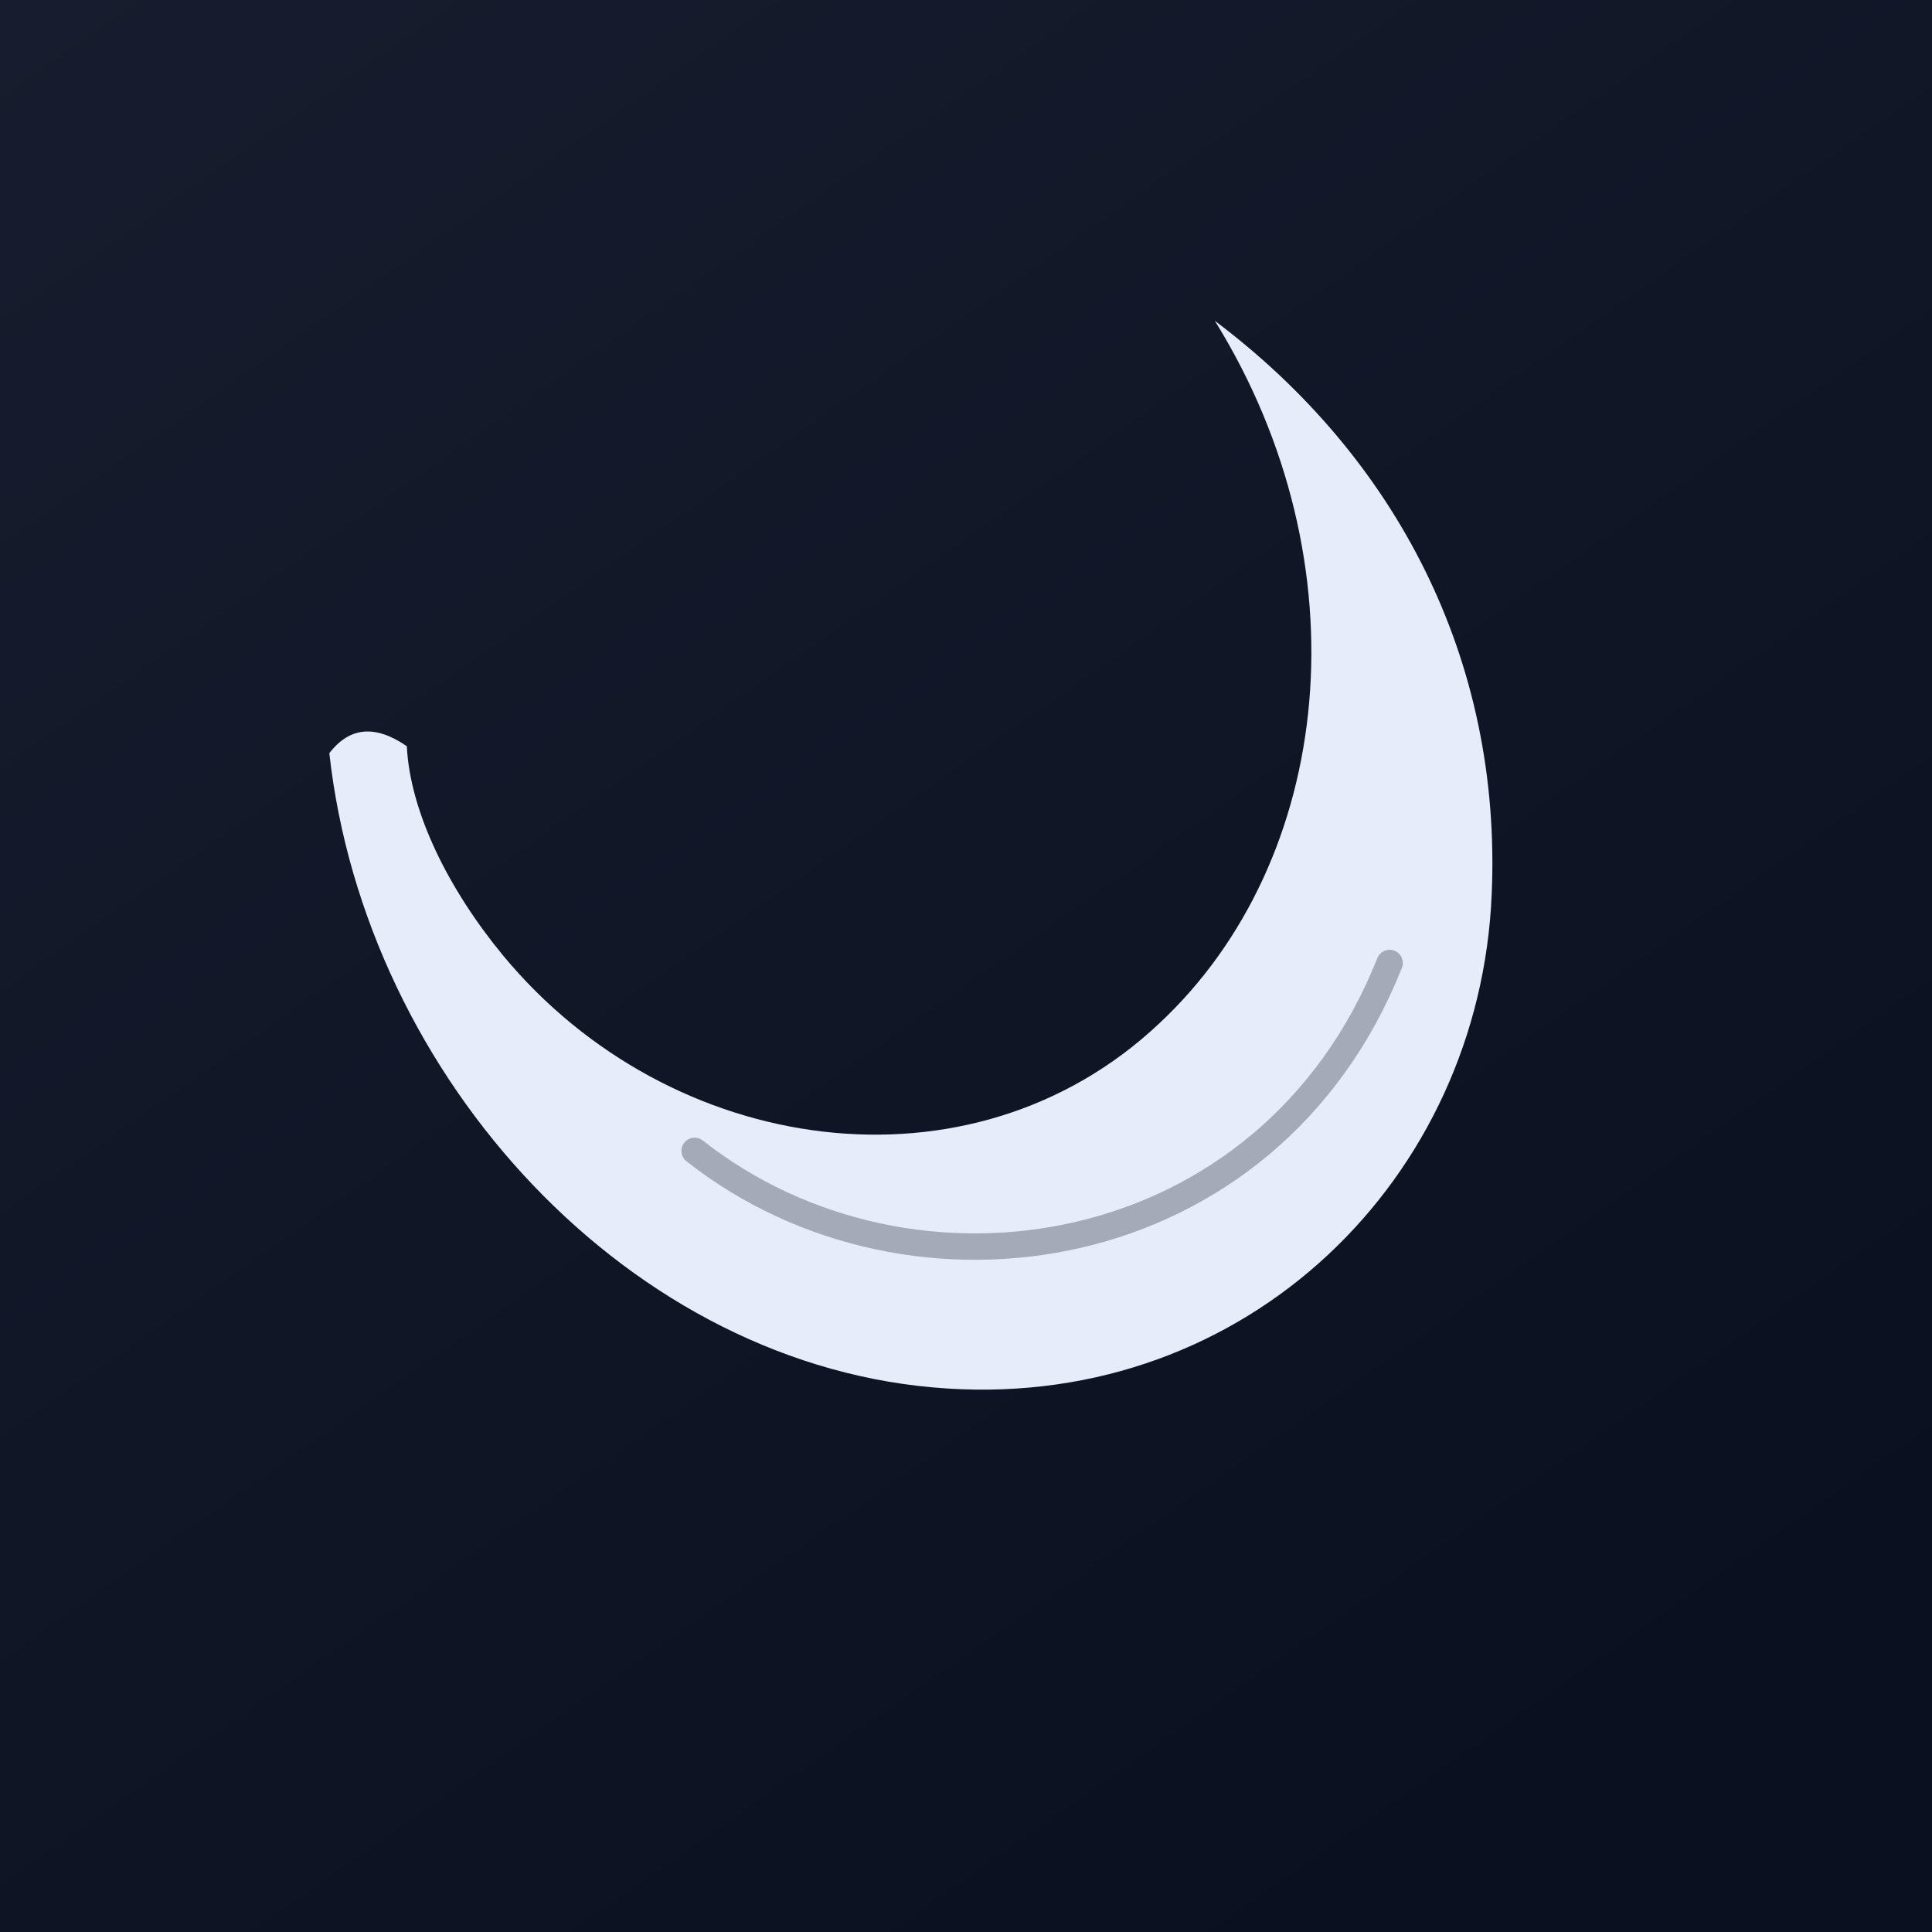
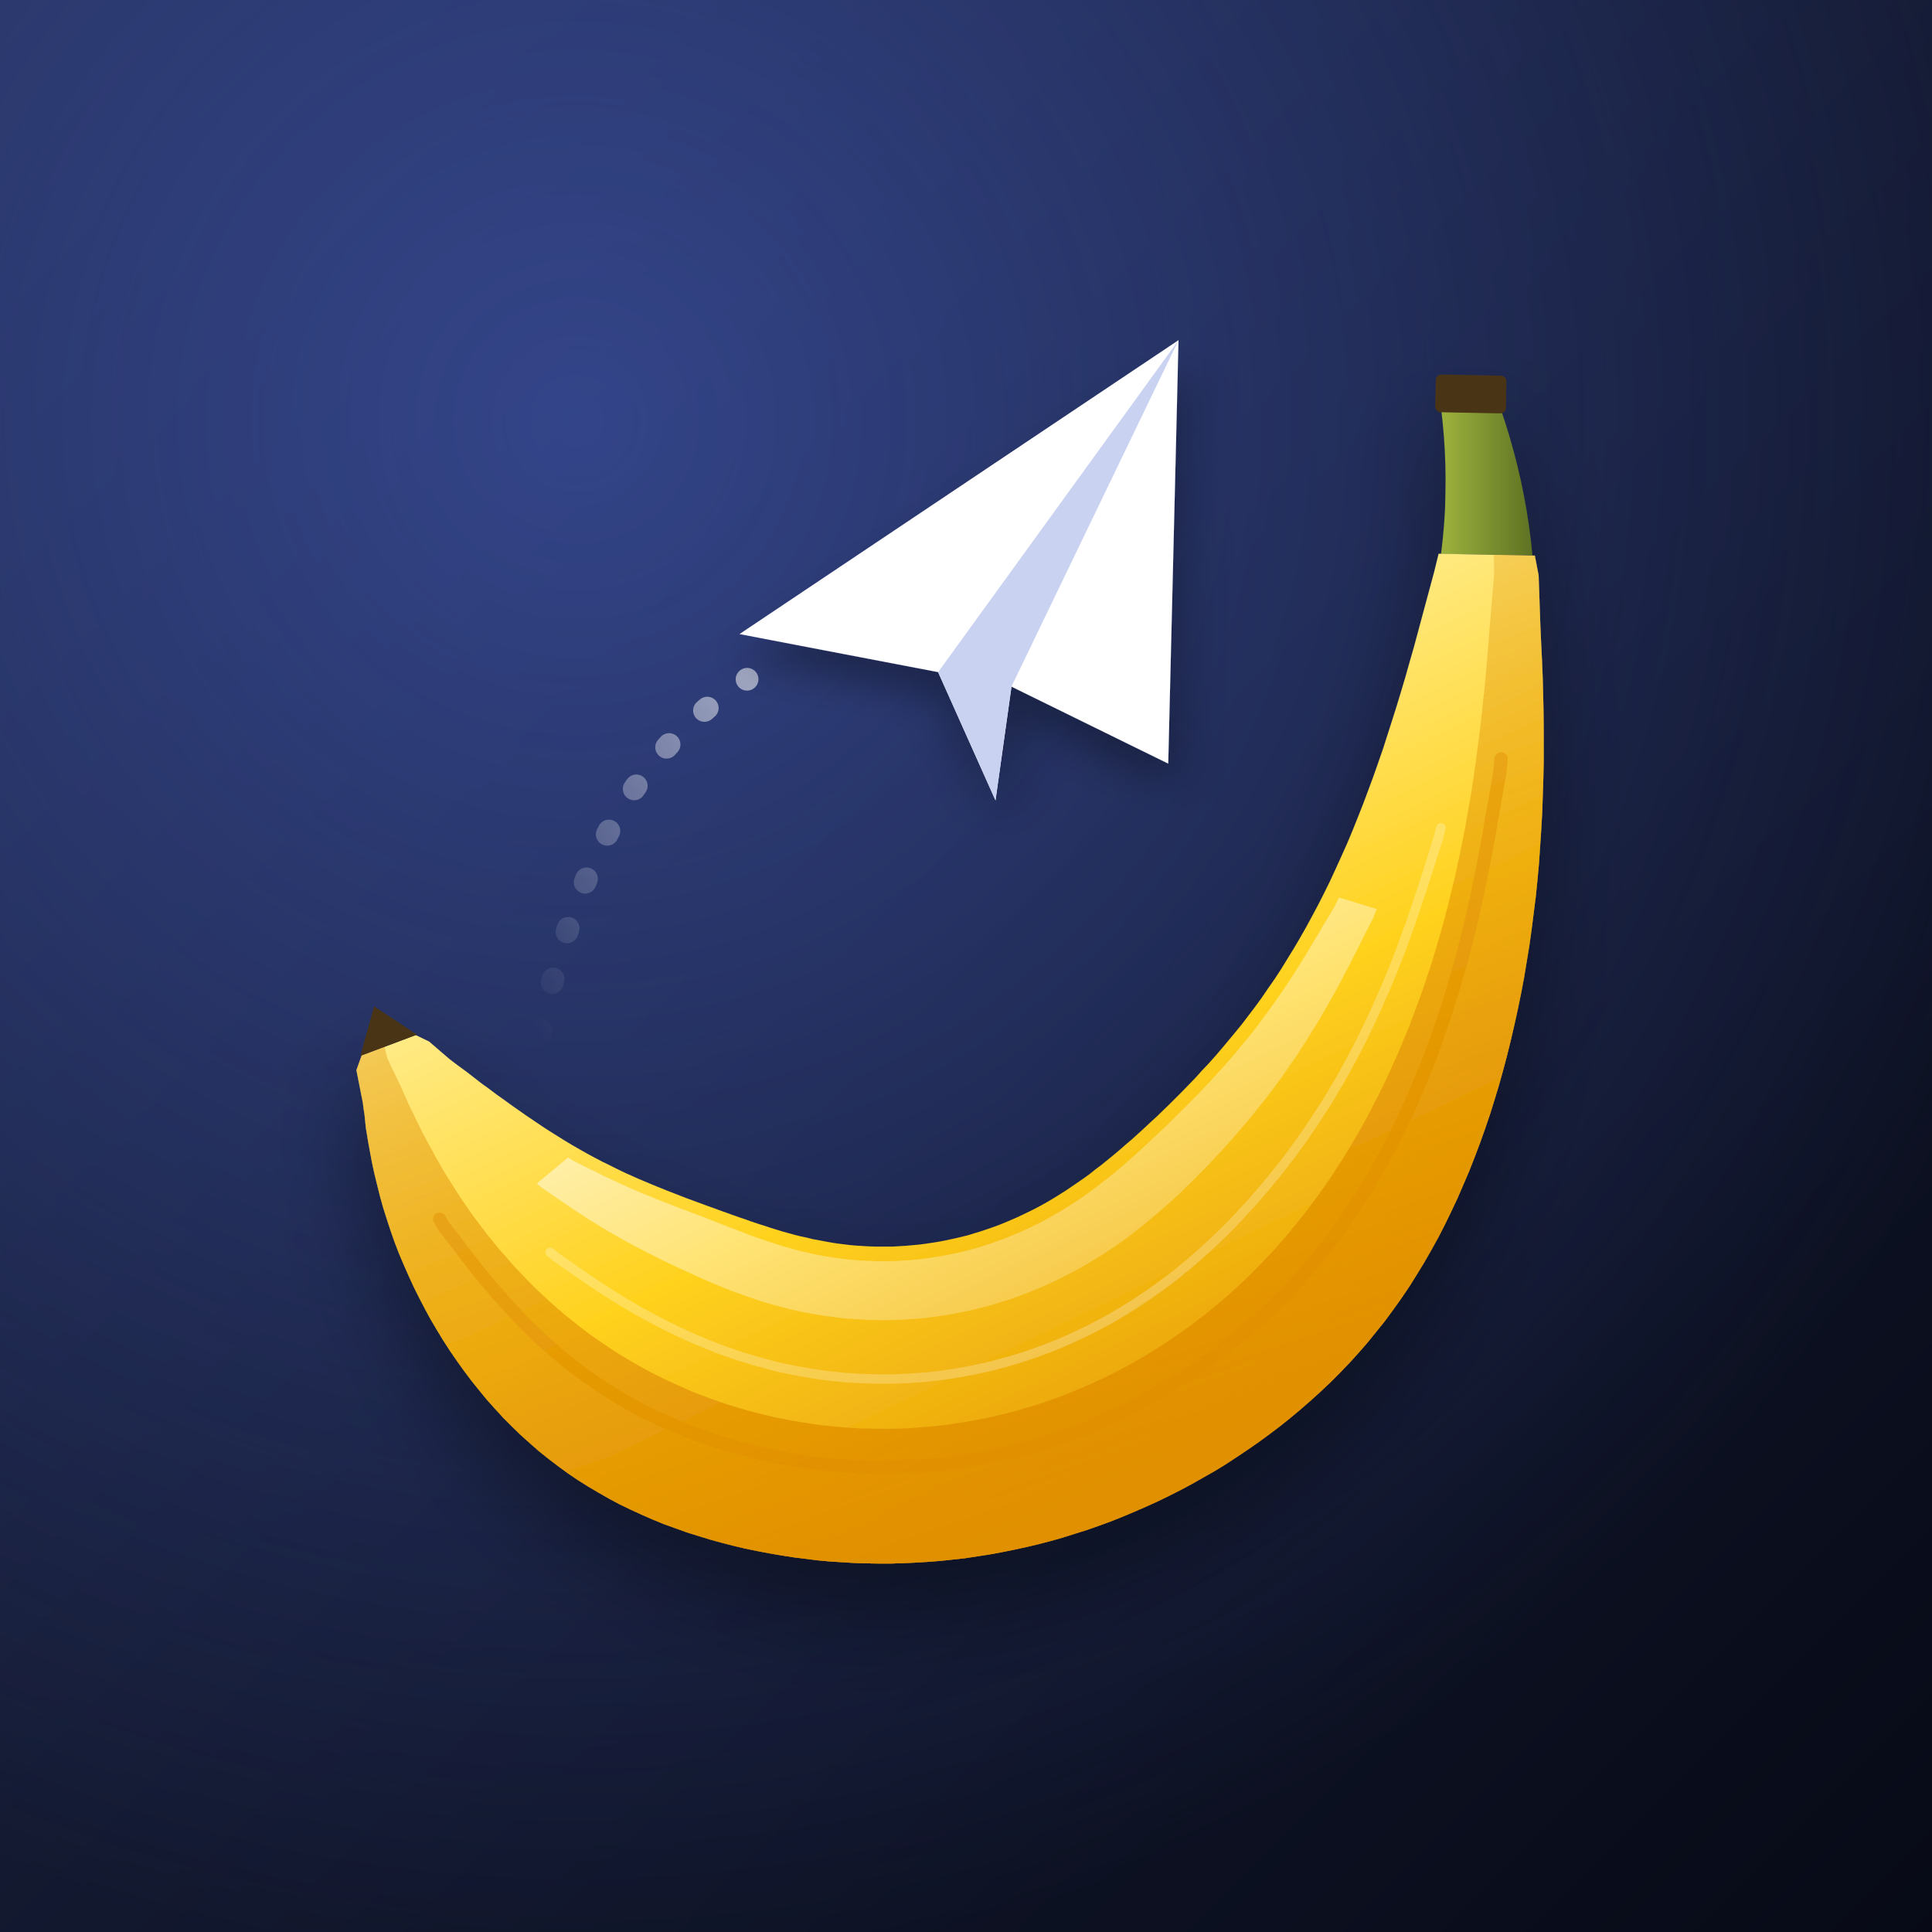
<svg xmlns="http://www.w3.org/2000/svg" width="1024" height="1024" viewBox="0 0 1024 1024">
  <defs>
-     <linearGradient id="bg" x2="0.7" y2="1">
-       <stop stop-color="#171D2E" />
-       <stop offset="1" stop-color="#0B1020" />
+     <linearGradient id="bg" x1="0" y1="0" x2="1" y2="1">
+       <stop offset="0" stop-color="#1E2748" />
+       <stop offset="1" stop-color="#070A16" />
    </linearGradient>
+     <radialGradient id="glow" cx="0.30" cy="0.22" r="0.8">
+       <stop offset="0" stop-color="#4A63C9" stop-opacity="0.55" />
+       <stop offset="1" stop-color="#4A63C9" stop-opacity="0" />
+     </radialGradient>
+     <linearGradient id="peel" x1="0.25" y1="0.2" x2="0.7" y2="1">
+       <stop offset="0" stop-color="#FFF5B0" />
+       <stop offset="0.5" stop-color="#FFD21F" />
+       <stop offset="1" stop-color="#E08E00" />
+     </linearGradient>
+     <linearGradient id="under" x1="0" y1="0" x2="0.4" y2="1">
+       <stop offset="0" stop-color="#E08E00" stop-opacity="0" />
+       <stop offset="1" stop-color="#E08E00" stop-opacity="0.85" />
+     </linearGradient>
+     <linearGradient id="hi" x1="0" y1="0" x2="1" y2="1">
+       <stop offset="0" stop-color="#FFFFFF" stop-opacity="0.9" />
+       <stop offset="1" stop-color="#FFFFFF" stop-opacity="0.15" />
+     </linearGradient>
+     <linearGradient id="stemg" x1="0" y1="0" x2="1" y2="0">
+       <stop offset="0" stop-color="#9DB23C" />
+       <stop offset="1" stop-color="#5E7224" />
+     </linearGradient>
+     <linearGradient id="trail" x1="0" y1="1" x2="1" y2="0">
+       <stop offset="0" stop-color="#FFFFFF" stop-opacity="0" />
+       <stop offset="1" stop-color="#FFFFFF" stop-opacity="0.55" />
+     </linearGradient>
+     <filter id="shadow" x="-25%" y="-25%" width="150%" height="160%">
+       <feGaussianBlur in="SourceAlpha" stdDeviation="24" />
+       <feOffset dy="30" />
+       <feComponentTransfer>
+         <feFuncA type="linear" slope="0.38" />
+       </feComponentTransfer>
+       <feMerge>
+         <feMergeNode />
+         <feMergeNode in="SourceGraphic" />
+       </feMerge>
+     </filter>
+     <filter id="pshadow" x="-40%" y="-40%" width="180%" height="190%">
+       <feGaussianBlur in="SourceAlpha" stdDeviation="12" />
+       <feOffset dy="14" />
+       <feComponentTransfer>
+         <feFuncA type="linear" slope="0.32" />
+       </feComponentTransfer>
+       <feMerge>
+         <feMergeNode />
+         <feMergeNode in="SourceGraphic" />
+       </feMerge>
+     </filter>
  </defs>
  <rect width="1024" height="1024" fill="url(#bg)" />
-   <g transform="rotate(-28 512 512)">
-     <path d="M 267 254 C 203 415 255 617 398 705 C 534 789 700 739 776 609 C 839 502 840 381 789 272 C 799 423 711 554 588 587 C 456 623 326 528 298 392 C 289 348 290 302 305 270 Q 291 243 267 254 Z" fill="#E7ECFA" />
-     <path d="M 339 531 C 398 665 579 728 711 616" fill="none" stroke="#171D2E" stroke-opacity="0.32" stroke-width="14" stroke-linecap="round" />
+   <rect width="1024" height="1024" fill="url(#glow)" />
+   <g transform="translate(18 -6)">
+     <g filter="url(#shadow)">
+       <path d="M 745.8 299.6 L 746.7 291.8 L 747.4 284.0 L 747.9 276.2 L 748.1 268.4 L 748.2 260.6 L 748.1 252.8 L 747.8 245.0 L 747.3 237.2 L 746.6 229.4 L 745.7 221.5 L 777.2 222.1 L 779.8 230.0 L 782.2 237.8 L 784.4 245.7 L 786.4 253.5 L 788.2 261.3 L 789.8 269.2 L 791.2 277.0 L 792.4 284.8 L 793.4 292.6 L 794.2 300.4 Z" fill="url(#stemg)" />
+       <path d="M 745.7 221.5 L 777.2 222.1 L 777.4 208.1 L 746.0 207.5 Z" fill="#4A3418" stroke="#4A3418" stroke-width="6" stroke-linejoin="round" />
+       <path d="M 202.3 554.6 L 209.4 558.0 L 220.2 567.3 L 222.3 568.9 L 224.4 570.5 L 229.2 574.0 L 233.7 577.5 L 237.3 580.3 L 241.2 583.1 L 245.3 586.2 L 249.4 589.1 L 253.4 592.0 L 257.4 594.8 L 261.4 597.6 L 265.4 600.3 L 269.4 603.0 L 273.4 605.6 L 277.4 608.1 L 281.4 610.6 L 285.4 613.0 L 289.4 615.3 L 293.3 617.5 L 297.2 619.6 L 301.2 621.7 L 305.1 623.6 L 308.9 625.5 L 312.8 627.4 L 316.6 629.1 L 320.4 630.8 L 324.2 632.4 L 328.0 634.0 L 331.7 635.5 L 335.4 637.0 L 339.0 638.4 L 342.6 639.8 L 346.2 641.2 L 349.8 642.5 L 353.3 643.8 L 356.8 645.1 L 360.2 646.3 L 363.7 647.6 L 367.1 648.8 L 370.4 650.0 L 373.8 651.2 L 377.1 652.3 L 380.4 653.5 L 383.7 654.6 L 386.9 655.6 L 390.2 656.7 L 393.4 657.7 L 396.7 658.7 L 399.9 659.6 L 403.2 660.5 L 406.4 661.3 L 409.7 662.0 L 412.9 662.8 L 416.2 663.4 L 419.4 664.0 L 422.7 664.6 L 425.9 665.1 L 429.2 665.5 L 432.5 665.9 L 435.8 666.2 L 439.1 666.4 L 442.3 666.6 L 445.6 666.7 L 448.9 666.7 L 452.2 666.7 L 455.5 666.7 L 458.8 666.5 L 462.1 666.3 L 465.4 666.0 L 468.7 665.7 L 472.0 665.3 L 475.3 664.8 L 478.6 664.3 L 481.9 663.7 L 485.2 663.0 L 488.5 662.3 L 491.8 661.5 L 495.1 660.7 L 498.3 659.7 L 501.6 658.7 L 504.9 657.6 L 508.1 656.5 L 511.4 655.3 L 514.6 654.0 L 517.9 652.6 L 521.1 651.2 L 524.3 649.7 L 527.6 648.1 L 530.8 646.5 L 534.0 644.8 L 537.2 643.0 L 540.4 641.1 L 543.6 639.1 L 546.8 637.1 L 549.9 635.0 L 553.1 632.8 L 556.3 630.6 L 559.5 628.3 L 562.6 625.8 L 565.8 623.4 L 569.0 620.8 L 572.2 618.2 L 575.4 615.5 L 578.6 612.7 L 581.9 609.9 L 585.1 607.0 L 588.4 604.0 L 591.7 600.9 L 595.1 597.8 L 598.4 594.6 L 601.8 591.3 L 605.2 587.9 L 608.6 584.5 L 612.1 580.9 L 615.6 577.3 L 619.0 573.5 L 622.6 569.7 L 626.1 565.8 L 629.6 561.7 L 633.1 557.5 L 636.6 553.3 L 640.2 548.9 L 643.7 544.3 L 647.2 539.7 L 650.7 534.9 L 654.1 529.9 L 657.6 524.9 L 661.0 519.7 L 664.3 514.3 L 667.7 508.8 L 671.0 503.2 L 674.3 497.4 L 677.5 491.5 L 680.7 485.5 L 683.9 479.2 L 687.0 472.9 L 690.0 466.4 L 693.0 459.8 L 696.0 453.1 L 698.9 446.2 L 701.7 439.2 L 704.5 432.1 L 707.2 424.9 L 709.9 417.6 L 712.5 410.2 L 715.1 402.7 L 717.5 395.2 L 719.9 387.7 L 722.3 380.1 L 724.7 372.2 L 726.9 364.8 L 728.9 357.7 L 731.4 349.0 L 733.8 340.1 L 734.9 336.0 L 736.0 331.9 L 742.1 309.3 L 744.5 299.5 L 795.5 300.5 L 797.5 310.9 L 798.4 336.7 L 798.6 341.4 L 798.8 345.9 L 799.3 356.1 L 799.7 366.1 L 799.9 374.2 L 800.1 382.8 L 800.2 391.9 L 800.2 400.9 L 800.2 409.8 L 800.0 418.7 L 799.7 427.7 L 799.4 436.7 L 798.9 445.6 L 798.3 454.5 L 797.7 463.4 L 796.9 472.3 L 796.0 481.1 L 794.9 489.8 L 793.8 498.5 L 792.6 507.1 L 791.2 515.6 L 789.8 524.1 L 788.2 532.5 L 786.5 540.8 L 784.7 549.0 L 782.8 557.2 L 780.8 565.3 L 778.7 573.2 L 776.5 581.1 L 774.1 589.0 L 771.7 596.7 L 769.1 604.3 L 766.4 611.9 L 763.6 619.3 L 760.7 626.7 L 757.6 633.9 L 754.5 641.1 L 751.2 648.1 L 747.8 655.1 L 744.3 661.9 L 740.6 668.6 L 736.8 675.2 L 732.9 681.6 L 728.9 688.0 L 724.7 694.2 L 720.4 700.2 L 716.0 706.2 L 711.4 711.9 L 706.8 717.6 L 702.0 723.1 L 697.1 728.5 L 692.1 733.7 L 687.0 738.8 L 681.8 743.7 L 676.5 748.5 L 671.1 753.2 L 665.7 757.7 L 660.2 762.1 L 654.5 766.4 L 648.9 770.5 L 643.1 774.5 L 637.3 778.4 L 631.5 782.2 L 625.6 785.8 L 619.6 789.2 L 613.6 792.6 L 607.6 795.8 L 601.5 798.9 L 595.3 801.9 L 589.1 804.7 L 582.9 807.4 L 576.7 810.0 L 570.4 812.5 L 564.1 814.8 L 557.8 817.0 L 551.4 819.0 L 545.1 821.0 L 538.7 822.8 L 532.2 824.5 L 525.8 826.0 L 519.3 827.4 L 512.9 828.7 L 506.4 829.9 L 499.9 830.9 L 493.4 831.9 L 486.9 832.6 L 480.4 833.3 L 473.9 833.8 L 467.4 834.2 L 460.8 834.5 L 454.3 834.7 L 447.8 834.7 L 441.3 834.6 L 434.8 834.4 L 428.4 834.0 L 421.9 833.6 L 415.4 833.0 L 409.0 832.2 L 402.6 831.4 L 396.2 830.4 L 389.8 829.3 L 383.5 828.1 L 377.1 826.8 L 370.8 825.3 L 364.6 823.7 L 358.4 822.0 L 352.2 820.1 L 346.1 818.2 L 340.0 816.0 L 333.9 813.8 L 328.0 811.4 L 322.1 808.8 L 316.2 806.1 L 310.4 803.3 L 304.8 800.3 L 299.2 797.1 L 293.6 793.8 L 288.2 790.4 L 282.9 786.8 L 277.7 783.0 L 272.6 779.1 L 267.6 775.1 L 262.7 770.8 L 257.9 766.5 L 253.3 762.0 L 248.7 757.4 L 244.3 752.6 L 240.0 747.8 L 235.9 742.8 L 231.8 737.7 L 227.9 732.5 L 224.1 727.2 L 220.4 721.8 L 216.9 716.4 L 213.5 710.8 L 210.2 705.2 L 207.1 699.5 L 204.1 693.7 L 201.2 687.9 L 198.5 682.0 L 195.9 676.1 L 193.4 670.2 L 191.1 664.2 L 189.0 658.2 L 187.0 652.1 L 185.1 646.1 L 183.4 640.0 L 181.9 634.0 L 180.4 627.9 L 179.1 621.8 L 178.0 615.9 L 177.0 610.4 L 175.9 603.7 L 175.2 596.7 L 174.7 593.6 L 174.3 590.4 L 170.9 573.2 L 173.7 565.4 Z" fill="url(#peel)" />
+       <path d="M 185.8 560.8 L 187.2 566.7 L 193.8 580.6 L 195.0 583.1 L 196.1 585.6 L 198.5 591.1 L 201.1 596.4 L 203.2 600.8 L 205.5 605.4 L 208.0 610.2 L 210.6 614.9 L 213.1 619.6 L 215.8 624.3 L 218.6 629.0 L 221.5 633.6 L 224.4 638.2 L 227.4 642.7 L 230.5 647.2 L 233.7 651.7 L 237.0 656.1 L 240.3 660.4 L 243.7 664.6 L 247.2 668.8 L 250.8 672.9 L 254.4 677.0 L 258.1 680.9 L 261.8 684.8 L 265.6 688.6 L 269.5 692.3 L 273.4 695.9 L 277.4 699.4 L 281.4 702.9 L 285.6 706.2 L 289.7 709.5 L 293.9 712.7 L 298.2 715.7 L 302.5 718.7 L 306.9 721.6 L 311.3 724.4 L 315.8 727.1 L 320.3 729.7 L 324.8 732.2 L 329.4 734.6 L 334.1 736.9 L 338.8 739.1 L 343.5 741.2 L 348.2 743.3 L 353.0 745.2 L 357.8 747.0 L 362.7 748.7 L 367.6 750.4 L 372.5 751.9 L 377.4 753.3 L 382.4 754.7 L 387.3 755.9 L 392.3 757.1 L 397.4 758.1 L 402.4 759.1 L 407.4 759.9 L 412.5 760.7 L 417.6 761.4 L 422.7 761.9 L 427.8 762.4 L 432.9 762.8 L 438.0 763.1 L 443.2 763.2 L 448.3 763.3 L 453.4 763.3 L 458.6 763.2 L 463.7 763.0 L 468.9 762.6 L 474.0 762.2 L 479.2 761.7 L 484.3 761.1 L 489.4 760.3 L 494.6 759.5 L 499.7 758.6 L 504.8 757.6 L 509.9 756.4 L 515.0 755.2 L 520.1 753.9 L 525.2 752.4 L 530.3 750.9 L 535.3 749.3 L 540.3 747.5 L 545.3 745.7 L 550.3 743.7 L 555.3 741.6 L 560.2 739.5 L 565.2 737.2 L 570.1 734.8 L 574.9 732.4 L 579.8 729.8 L 584.6 727.1 L 589.4 724.3 L 594.1 721.4 L 598.8 718.4 L 603.5 715.2 L 608.2 712.0 L 612.8 708.7 L 617.4 705.2 L 621.9 701.7 L 626.4 698.0 L 630.8 694.3 L 635.2 690.4 L 639.6 686.4 L 643.9 682.3 L 648.1 678.1 L 652.3 673.7 L 656.5 669.3 L 660.6 664.8 L 664.6 660.1 L 668.5 655.3 L 672.5 650.4 L 676.3 645.4 L 680.1 640.3 L 683.8 635.1 L 687.5 629.8 L 691.0 624.3 L 694.6 618.8 L 698.0 613.1 L 701.4 607.4 L 704.7 601.5 L 708.0 595.5 L 711.1 589.4 L 714.2 583.2 L 717.3 576.8 L 720.2 570.4 L 723.1 563.9 L 725.9 557.2 L 728.7 550.5 L 731.3 543.6 L 733.9 536.6 L 736.4 529.6 L 738.8 522.4 L 741.2 515.1 L 743.4 507.7 L 745.6 500.2 L 747.7 492.6 L 749.7 484.9 L 751.6 477.0 L 753.5 469.2 L 755.2 461.2 L 756.9 453.1 L 758.5 445.0 L 759.9 436.8 L 761.4 428.5 L 762.7 420.3 L 763.9 411.9 L 765.0 403.6 L 766.1 395.3 L 767.1 386.9 L 768.0 378.3 L 768.9 370.2 L 769.6 362.5 L 770.4 353.1 L 771.2 343.4 L 771.5 339.1 L 771.9 334.7 L 773.9 310.2 L 773.8 300.1 L 795.5 300.5 L 797.5 310.9 L 798.4 336.7 L 798.6 341.4 L 798.8 345.9 L 799.3 356.1 L 799.7 366.1 L 799.9 374.2 L 800.1 382.8 L 800.2 391.9 L 800.2 400.9 L 800.2 409.8 L 800.0 418.7 L 799.7 427.7 L 799.4 436.7 L 798.9 445.6 L 798.3 454.5 L 797.7 463.4 L 796.9 472.3 L 796.0 481.1 L 794.9 489.8 L 793.8 498.5 L 792.6 507.1 L 791.2 515.6 L 789.8 524.1 L 788.2 532.5 L 786.5 540.8 L 784.7 549.0 L 782.8 557.2 L 780.8 565.3 L 778.7 573.2 L 776.5 581.1 L 774.1 589.0 L 771.7 596.7 L 769.1 604.3 L 766.4 611.9 L 763.6 619.3 L 760.7 626.7 L 757.6 633.9 L 754.5 641.1 L 751.2 648.1 L 747.8 655.1 L 744.3 661.9 L 740.6 668.6 L 736.8 675.2 L 732.9 681.6 L 728.9 688.0 L 724.7 694.2 L 720.4 700.2 L 716.0 706.2 L 711.4 711.9 L 706.8 717.6 L 702.0 723.1 L 697.1 728.5 L 692.1 733.7 L 687.0 738.8 L 681.8 743.7 L 676.5 748.5 L 671.1 753.2 L 665.7 757.7 L 660.2 762.1 L 654.5 766.4 L 648.9 770.5 L 643.1 774.5 L 637.3 778.4 L 631.5 782.2 L 625.6 785.8 L 619.6 789.2 L 613.6 792.6 L 607.6 795.8 L 601.5 798.9 L 595.3 801.9 L 589.1 804.7 L 582.9 807.4 L 576.7 810.0 L 570.4 812.5 L 564.1 814.8 L 557.8 817.0 L 551.4 819.0 L 545.1 821.0 L 538.7 822.8 L 532.2 824.5 L 525.8 826.0 L 519.3 827.4 L 512.9 828.7 L 506.4 829.9 L 499.9 830.9 L 493.4 831.9 L 486.9 832.6 L 480.4 833.3 L 473.9 833.8 L 467.4 834.2 L 460.8 834.5 L 454.3 834.7 L 447.8 834.7 L 441.3 834.6 L 434.8 834.4 L 428.4 834.0 L 421.9 833.6 L 415.4 833.0 L 409.0 832.2 L 402.6 831.4 L 396.2 830.4 L 389.8 829.3 L 383.5 828.1 L 377.1 826.8 L 370.8 825.3 L 364.6 823.7 L 358.4 822.0 L 352.2 820.1 L 346.1 818.2 L 340.0 816.0 L 333.9 813.8 L 328.0 811.4 L 322.1 808.8 L 316.2 806.1 L 310.4 803.3 L 304.8 800.3 L 299.2 797.1 L 293.6 793.8 L 288.2 790.4 L 282.9 786.8 L 277.7 783.0 L 272.6 779.1 L 267.6 775.1 L 262.7 770.8 L 257.9 766.5 L 253.3 762.0 L 248.7 757.4 L 244.3 752.6 L 240.0 747.8 L 235.9 742.8 L 231.8 737.7 L 227.9 732.5 L 224.1 727.2 L 220.4 721.8 L 216.9 716.4 L 213.5 710.8 L 210.2 705.2 L 207.1 699.5 L 204.1 693.7 L 201.2 687.9 L 198.5 682.0 L 195.9 676.1 L 193.4 670.2 L 191.1 664.2 L 189.0 658.2 L 187.0 652.1 L 185.1 646.1 L 183.4 640.0 L 181.9 634.0 L 180.4 627.9 L 179.1 621.8 L 178.0 615.9 L 177.0 610.4 L 175.9 603.7 L 175.2 596.7 L 174.7 593.6 L 174.3 590.4 L 170.9 573.2 L 173.7 565.4 Z" fill="url(#under)" />
+       <path d="M 215.0 652.2 L 217.5 656.4 L 225.3 666.4 L 226.6 668.2 L 228.0 670.0 L 231.0 673.9 L 234.0 677.8 L 236.5 680.9 L 239.2 684.2 L 242.1 687.6 L 245.0 691.0 L 248.0 694.4 L 251.0 697.7 L 254.1 701.1 L 257.2 704.4 L 260.4 707.7 L 263.7 710.9 L 267.0 714.1 L 270.4 717.3 L 273.9 720.3 L 277.4 723.4 L 281.0 726.4 L 284.6 729.3 L 288.3 732.1 L 292.0 734.9 L 295.8 737.5 L 299.6 740.2 L 303.4 742.7 L 307.4 745.1 L 311.3 747.5 L 315.3 749.8 L 319.4 752.0 L 323.4 754.2 L 327.5 756.2 L 331.7 758.2 L 335.9 760.1 L 340.1 761.9 L 344.3 763.6 L 348.6 765.3 L 352.9 766.9 L 357.2 768.4 L 361.6 769.9 L 365.9 771.2 L 370.3 772.5 L 374.7 773.8 L 379.2 774.9 L 383.6 776.0 L 388.1 777.0 L 392.5 778.0 L 397.0 778.8 L 401.5 779.6 L 406.0 780.4 L 410.5 781.0 L 415.1 781.6 L 419.6 782.1 L 424.2 782.6 L 428.7 783.0 L 433.3 783.3 L 437.9 783.5 L 442.4 783.6 L 447.0 783.7 L 451.6 783.7 L 456.2 783.7 L 460.8 783.5 L 465.4 783.3 L 470.0 783.0 L 474.5 782.7 L 479.1 782.2 L 483.7 781.7 L 488.3 781.1 L 492.9 780.5 L 497.5 779.8 L 502.0 779.0 L 506.6 778.1 L 511.2 777.1 L 515.7 776.1 L 520.3 775.0 L 524.8 773.8 L 529.3 772.5 L 533.8 771.2 L 538.3 769.8 L 542.8 768.3 L 547.3 766.7 L 551.8 765.1 L 556.2 763.4 L 560.6 761.6 L 565.1 759.7 L 569.4 757.8 L 573.8 755.8 L 578.2 753.7 L 582.5 751.5 L 586.8 749.2 L 591.1 746.9 L 595.4 744.5 L 599.6 742.0 L 603.9 739.5 L 608.1 736.8 L 612.2 734.1 L 616.4 731.3 L 620.5 728.4 L 624.6 725.5 L 628.6 722.5 L 632.6 719.3 L 636.6 716.2 L 640.6 712.9 L 644.5 709.5 L 648.4 706.1 L 652.2 702.6 L 656.0 699.0 L 659.7 695.3 L 663.4 691.6 L 667.1 687.7 L 670.7 683.8 L 674.2 679.8 L 677.7 675.7 L 681.2 671.5 L 684.5 667.3 L 687.9 662.9 L 691.1 658.5 L 694.4 654.0 L 697.5 649.4 L 700.6 644.7 L 703.7 640.0 L 706.6 635.2 L 709.6 630.2 L 712.4 625.3 L 715.2 620.2 L 718.0 615.1 L 720.7 609.9 L 723.3 604.6 L 725.9 599.2 L 728.4 593.8 L 730.9 588.3 L 733.3 582.7 L 735.6 577.1 L 737.9 571.4 L 740.2 565.6 L 742.3 559.8 L 744.4 553.9 L 746.5 547.9 L 748.5 541.9 L 750.4 535.8 L 752.3 529.7 L 754.1 523.5 L 755.9 517.3 L 757.6 511.0 L 759.2 504.8 L 760.8 498.5 L 762.3 492.1 L 763.7 485.8 L 765.1 479.6 L 766.4 473.2 L 767.7 466.8 L 768.9 460.7 L 770.0 454.9 L 771.3 447.8 L 772.5 440.6 L 773.1 437.3 L 773.7 434.0 L 776.9 415.7 L 777.6 408.2" fill="none" stroke="#E08E00" stroke-opacity="0.45" stroke-width="7" stroke-linecap="round" />
+       <path d="M 273.6 669.8 L 276.5 672.1 L 284.3 677.6 L 285.7 678.6 L 287.1 679.6 L 290.2 681.7 L 293.3 683.8 L 295.8 685.5 L 298.5 687.3 L 301.3 689.2 L 304.2 691.0 L 307.0 692.8 L 309.9 694.6 L 312.8 696.4 L 315.8 698.1 L 318.8 699.9 L 321.8 701.6 L 324.9 703.3 L 327.9 704.9 L 331.0 706.5 L 334.1 708.1 L 337.2 709.7 L 340.4 711.2 L 343.5 712.7 L 346.7 714.2 L 349.9 715.6 L 353.1 716.9 L 356.3 718.3 L 359.5 719.5 L 362.7 720.8 L 365.9 722.0 L 369.2 723.1 L 372.5 724.3 L 375.7 725.3 L 379.0 726.3 L 382.3 727.3 L 385.6 728.2 L 388.9 729.1 L 392.2 730.0 L 395.6 730.8 L 398.9 731.5 L 402.3 732.2 L 405.6 732.8 L 409.0 733.4 L 412.4 734.0 L 415.7 734.5 L 419.1 735.0 L 422.5 735.4 L 425.9 735.7 L 429.3 736.1 L 432.7 736.3 L 436.1 736.5 L 439.5 736.7 L 443.0 736.8 L 446.4 736.9 L 449.8 736.9 L 453.2 736.9 L 456.7 736.9 L 460.1 736.7 L 463.5 736.6 L 466.9 736.3 L 470.4 736.1 L 473.8 735.8 L 477.2 735.4 L 480.6 735.0 L 484.1 734.5 L 487.5 734.0 L 490.9 733.4 L 494.3 732.8 L 497.7 732.2 L 501.1 731.4 L 504.6 730.7 L 508.0 729.9 L 511.3 729.0 L 514.7 728.1 L 518.1 727.1 L 521.5 726.1 L 524.9 725.0 L 528.2 723.9 L 531.6 722.7 L 534.9 721.5 L 538.3 720.2 L 541.6 718.9 L 544.9 717.5 L 548.2 716.1 L 551.5 714.6 L 554.8 713.0 L 558.1 711.5 L 561.4 709.8 L 564.6 708.1 L 567.9 706.4 L 571.1 704.6 L 574.3 702.7 L 577.5 700.8 L 580.7 698.8 L 583.9 696.8 L 587.0 694.7 L 590.2 692.6 L 593.3 690.4 L 596.4 688.2 L 599.5 685.9 L 602.6 683.6 L 605.7 681.2 L 608.7 678.7 L 611.8 676.2 L 614.8 673.6 L 617.8 671.0 L 620.8 668.3 L 623.7 665.6 L 626.7 662.8 L 629.6 660.0 L 632.5 657.1 L 635.4 654.2 L 638.3 651.2 L 641.1 648.1 L 644.0 645.0 L 646.8 641.9 L 649.6 638.6 L 652.4 635.4 L 655.2 632.0 L 657.9 628.7 L 660.7 625.2 L 663.4 621.7 L 666.1 618.2 L 668.7 614.6 L 671.4 610.9 L 674.0 607.2 L 676.6 603.4 L 679.2 599.5 L 681.7 595.6 L 684.3 591.7 L 686.8 587.6 L 689.2 583.5 L 691.7 579.4 L 694.1 575.1 L 696.4 570.9 L 698.8 566.5 L 701.1 562.1 L 703.4 557.7 L 705.6 553.1 L 707.8 548.6 L 710.0 543.9 L 712.1 539.3 L 714.2 534.5 L 716.3 529.8 L 718.3 524.9 L 720.3 520.1 L 722.2 515.3 L 724.1 510.4 L 725.9 505.5 L 727.7 500.6 L 729.5 495.7 L 731.2 490.7 L 732.8 485.9 L 734.3 481.4 L 736.2 475.9 L 738.0 470.2 L 738.8 467.7 L 739.6 465.1 L 744.2 450.7 L 745.7 444.8" fill="none" stroke="#FFFFFF" stroke-opacity="0.25" stroke-width="5" stroke-linecap="round" />
+       <path d="M 283.1 619.5 L 286.0 621.3 L 293.6 625.1 L 295.0 625.8 L 296.3 626.4 L 299.3 627.9 L 302.2 629.4 L 304.7 630.5 L 307.2 631.7 L 309.9 633.0 L 312.6 634.2 L 315.3 635.4 L 318.0 636.6 L 320.7 637.8 L 323.4 638.9 L 326.2 640.0 L 328.9 641.1 L 331.6 642.2 L 334.4 643.3 L 337.1 644.3 L 339.8 645.4 L 342.5 646.4 L 345.1 647.4 L 347.8 648.4 L 350.4 649.4 L 353.1 650.4 L 355.7 651.4 L 358.2 652.4 L 360.8 653.4 L 363.3 654.4 L 365.9 655.4 L 368.4 656.4 L 370.9 657.3 L 373.4 658.3 L 375.9 659.2 L 378.3 660.2 L 380.8 661.1 L 383.3 662.0 L 385.7 662.8 L 388.2 663.7 L 390.6 664.5 L 393.1 665.3 L 395.6 666.1 L 398.0 666.8 L 400.5 667.5 L 403.0 668.2 L 405.5 668.9 L 407.9 669.5 L 410.4 670.0 L 412.9 670.6 L 415.4 671.1 L 417.9 671.6 L 420.4 672.0 L 422.9 672.4 L 425.5 672.8 L 428.0 673.1 L 430.5 673.4 L 433.0 673.7 L 435.6 673.9 L 438.1 674.1 L 440.6 674.2 L 443.2 674.3 L 445.7 674.4 L 448.2 674.5 L 450.8 674.5 L 453.3 674.4 L 455.9 674.4 L 458.4 674.3 L 460.9 674.1 L 463.5 674.0 L 466.0 673.7 L 468.6 673.5 L 471.1 673.2 L 473.7 672.9 L 476.2 672.5 L 478.7 672.1 L 481.3 671.7 L 483.8 671.2 L 486.3 670.7 L 488.9 670.2 L 491.4 669.6 L 493.9 669.0 L 496.5 668.3 L 499.0 667.6 L 501.5 666.9 L 504.0 666.1 L 506.5 665.3 L 509.0 664.4 L 511.6 663.5 L 514.1 662.6 L 516.6 661.6 L 519.0 660.6 L 521.5 659.6 L 524.0 658.5 L 526.5 657.3 L 529.0 656.1 L 531.5 654.9 L 533.9 653.7 L 536.4 652.4 L 538.9 651.0 L 541.3 649.6 L 543.7 648.2 L 546.2 646.7 L 548.6 645.2 L 551.0 643.6 L 553.5 642.0 L 555.9 640.4 L 558.3 638.7 L 560.7 636.9 L 563.1 635.1 L 565.5 633.3 L 567.9 631.4 L 570.3 629.5 L 572.7 627.6 L 575.1 625.6 L 577.5 623.5 L 579.9 621.4 L 582.3 619.3 L 584.7 617.1 L 587.1 614.9 L 589.5 612.7 L 592.0 610.4 L 594.4 608.1 L 596.9 605.8 L 599.4 603.4 L 601.9 601.0 L 604.4 598.5 L 606.9 596.0 L 609.5 593.5 L 612.1 590.9 L 614.7 588.2 L 617.3 585.6 L 619.9 582.8 L 622.5 580.1 L 625.2 577.2 L 627.8 574.3 L 630.5 571.4 L 633.1 568.4 L 635.8 565.3 L 638.4 562.2 L 641.0 559.0 L 643.7 555.8 L 646.3 552.5 L 648.9 549.1 L 651.4 545.7 L 654.0 542.2 L 656.5 538.7 L 659.0 535.2 L 661.5 531.6 L 663.9 528.0 L 666.3 524.4 L 668.7 520.7 L 671.1 516.9 L 673.3 513.3 L 675.4 509.9 L 677.9 505.7 L 680.5 501.3 L 681.7 499.4 L 682.8 497.4 L 689.4 486.4 L 691.7 481.7 L 711.7 487.8 L 709.7 492.8 L 703.6 504.7 L 702.6 506.9 L 701.5 509.0 L 699.1 513.7 L 696.8 518.3 L 694.8 522.0 L 692.8 525.9 L 690.6 530.0 L 688.3 534.1 L 686.1 538.0 L 683.8 542.0 L 681.5 546.0 L 679.1 549.9 L 676.7 553.8 L 674.3 557.7 L 671.8 561.5 L 669.4 565.3 L 666.8 569.0 L 664.3 572.6 L 661.8 576.3 L 659.2 579.8 L 656.6 583.3 L 654.0 586.7 L 651.4 590.1 L 648.7 593.4 L 646.1 596.7 L 643.5 599.9 L 640.8 603.0 L 638.1 606.1 L 635.5 609.2 L 632.8 612.2 L 630.2 615.1 L 627.5 618.0 L 624.8 620.8 L 622.2 623.7 L 619.5 626.4 L 616.8 629.1 L 614.2 631.8 L 611.5 634.4 L 608.9 637.0 L 606.2 639.5 L 603.5 642.0 L 600.8 644.4 L 598.1 646.8 L 595.4 649.1 L 592.7 651.4 L 590.0 653.7 L 587.3 655.9 L 584.6 658.0 L 581.9 660.1 L 579.1 662.2 L 576.4 664.2 L 573.6 666.1 L 570.8 668.0 L 568.0 669.9 L 565.2 671.7 L 562.4 673.4 L 559.6 675.1 L 556.8 676.8 L 553.9 678.4 L 551.1 679.9 L 548.2 681.4 L 545.3 682.9 L 542.5 684.3 L 539.6 685.7 L 536.7 687.0 L 533.8 688.3 L 530.9 689.5 L 528.0 690.7 L 525.1 691.8 L 522.2 692.9 L 519.2 694.0 L 516.3 695.0 L 513.3 695.9 L 510.4 696.8 L 507.5 697.7 L 504.5 698.5 L 501.5 699.3 L 498.6 700.0 L 495.6 700.7 L 492.6 701.3 L 489.7 701.9 L 486.7 702.5 L 483.7 703.0 L 480.7 703.4 L 477.8 703.9 L 474.8 704.2 L 471.8 704.6 L 468.8 704.9 L 465.8 705.1 L 462.8 705.3 L 459.8 705.5 L 456.9 705.6 L 453.9 705.7 L 450.9 705.7 L 447.9 705.7 L 444.9 705.6 L 442.0 705.6 L 439.0 705.4 L 436.0 705.2 L 433.0 705.0 L 430.1 704.8 L 427.1 704.5 L 424.2 704.1 L 421.2 703.7 L 418.2 703.3 L 415.3 702.8 L 412.4 702.3 L 409.4 701.8 L 406.5 701.2 L 403.6 700.5 L 400.7 699.9 L 397.8 699.1 L 394.9 698.4 L 392.0 697.6 L 389.1 696.8 L 386.2 695.9 L 383.3 695.0 L 380.5 694.0 L 377.6 693.0 L 374.8 692.0 L 371.9 691.0 L 369.1 689.9 L 366.3 688.8 L 363.4 687.6 L 360.6 686.5 L 357.8 685.3 L 354.9 684.0 L 352.1 682.8 L 349.3 681.5 L 346.4 680.2 L 343.6 678.9 L 340.8 677.6 L 337.9 676.2 L 335.1 674.9 L 332.2 673.5 L 329.4 672.1 L 326.5 670.6 L 323.7 669.1 L 320.8 667.7 L 318.0 666.2 L 315.1 664.6 L 312.3 663.1 L 309.5 661.5 L 306.7 659.9 L 303.9 658.3 L 301.1 656.6 L 298.4 654.9 L 295.7 653.3 L 293.0 651.6 L 290.3 649.8 L 287.8 648.2 L 285.4 646.6 L 282.4 644.6 L 279.5 642.6 L 278.2 641.7 L 276.8 640.7 L 269.3 635.6 L 266.5 633.3 Z" fill="url(#hi)" opacity="0.75" />
+       <path d="M 203.0 554.4 L 180.3 539.4 L 173.0 565.6 Z" fill="#4A3418" />
+     </g>
+     <path d="M 268 554 C 288 464 318 404 378 366" fill="none" stroke="url(#trail)" stroke-width="12" stroke-linecap="round" stroke-dasharray="2 26" />
+     <g filter="url(#pshadow)" transform="translate(348 220) rotate(-12) scale(1.04)">
+       <path d="M 0 120 L 250 20 L 200 230 L 130 175 L 110 230 L 95 160 Z" fill="#FFFFFF" />
+       <path d="M 95 160 L 250 20 L 130 175 L 110 230 Z" fill="#C9D2F0" />
+     </g>
  </g>
</svg>
